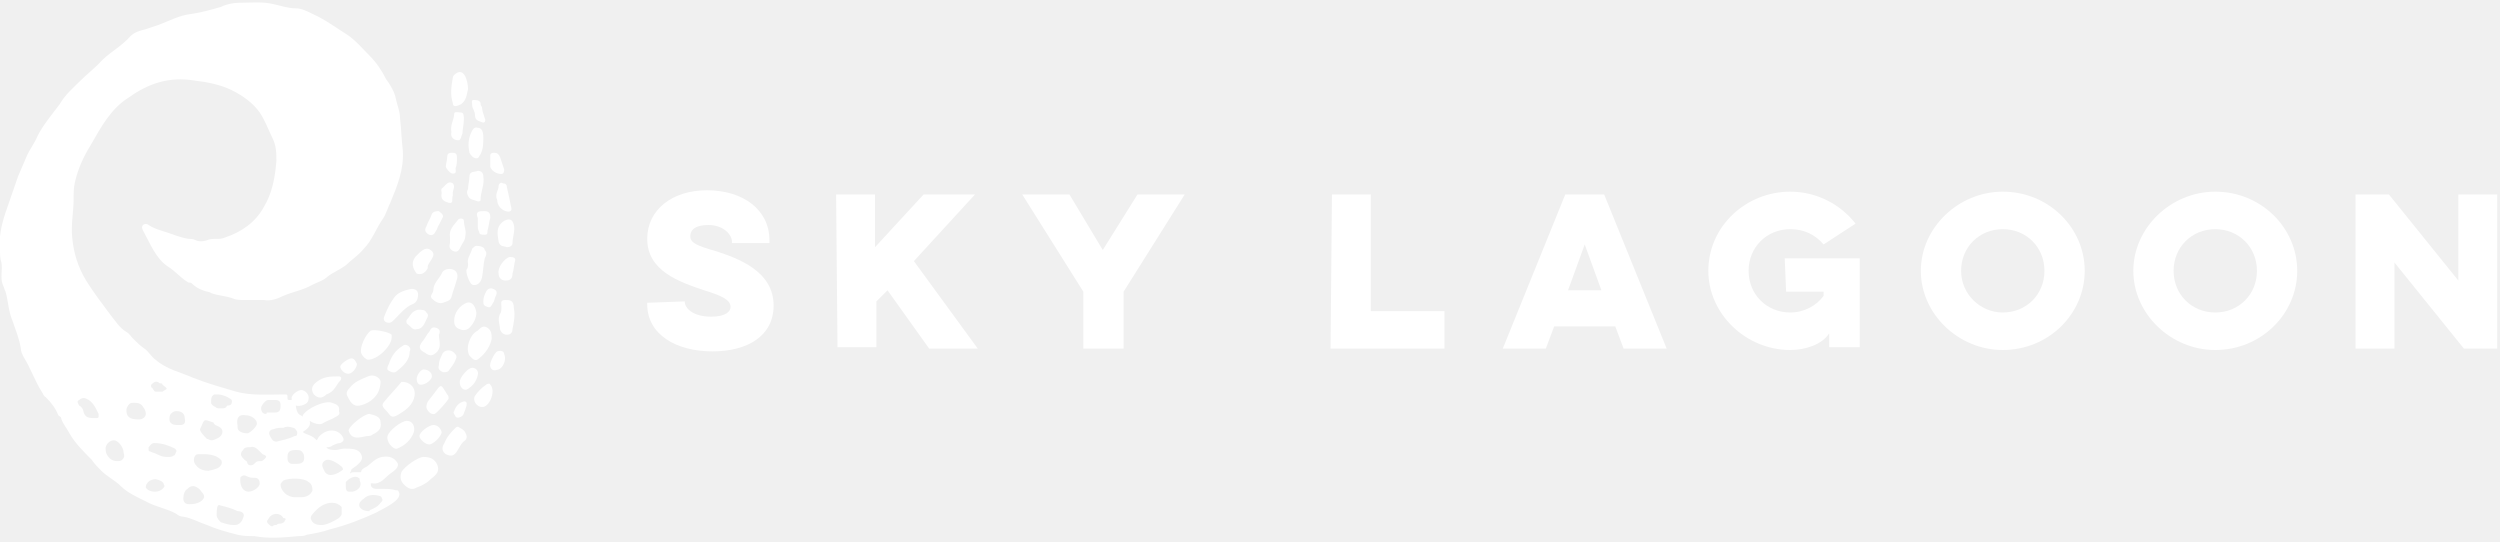
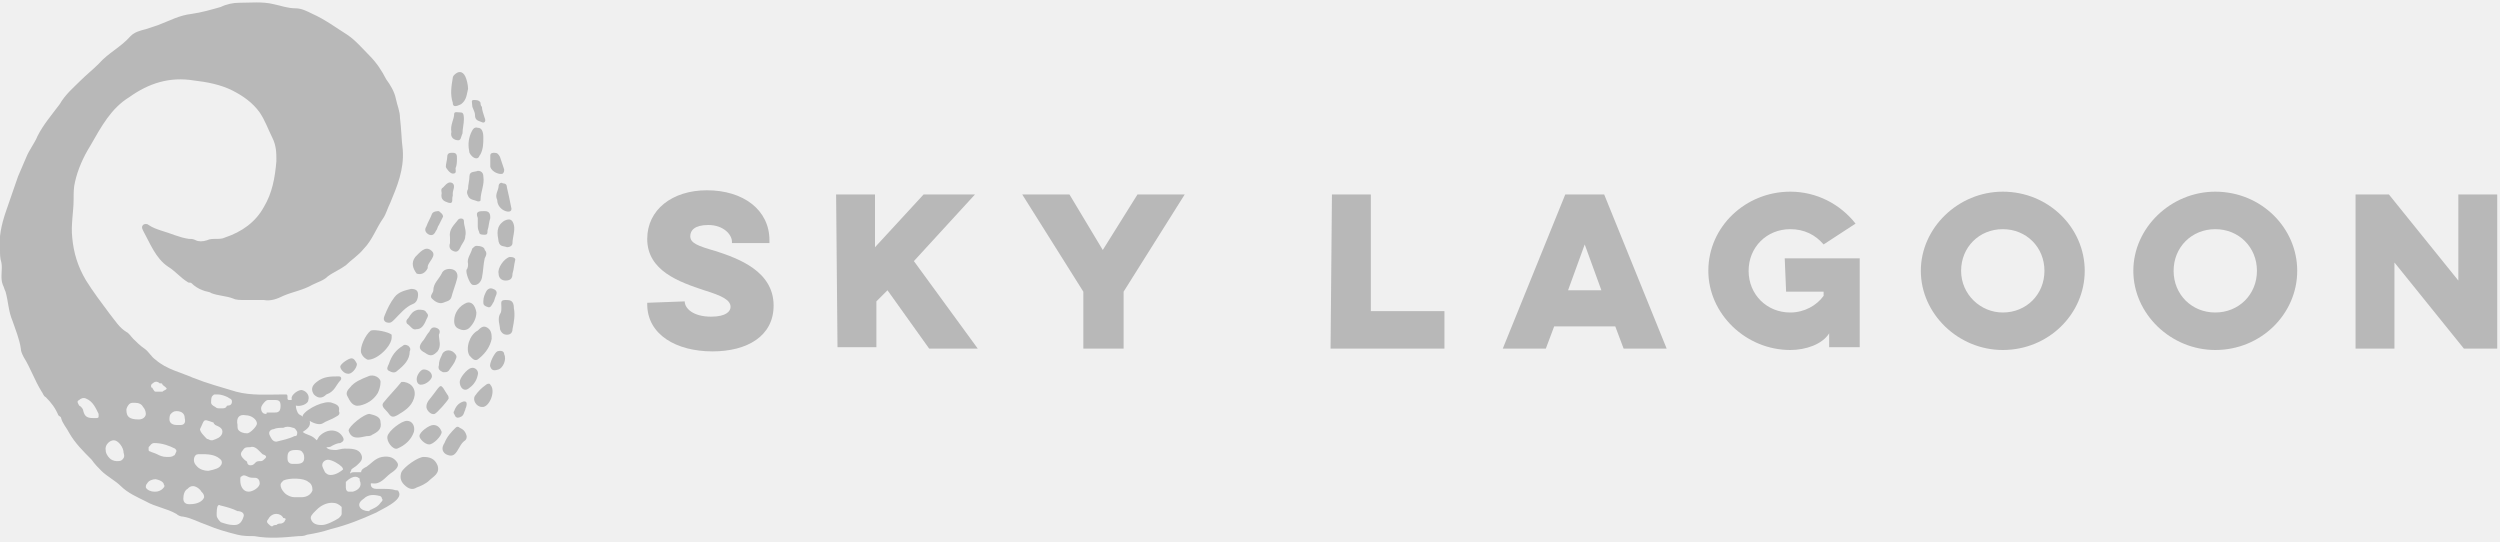
<svg xmlns="http://www.w3.org/2000/svg" version="1.1" id="Layer_1" x="0px" y="0px" width="180px" height="39px" viewBox="0 0 180 39" style="enable-background:new 0 0 180 39;" xml:space="preserve">
  <style type="text/css">
- 	.st0{fill:#ffffff;}
+ 	.st0{fill:#b8b8b8;}
</style>
  <g id="Layer_3">
    <g>
      <g>
        <path class="st0" d="M49.3,21.7L49.3,21.7c0,0.5,0.6,1.1,1.9,1.1c1.1,0,1.4-0.4,1.4-0.7c0-0.5-0.6-0.8-1.9-1.2     c-1.8-0.6-4.1-1.4-4.1-3.7c0-2.1,1.8-3.5,4.3-3.5c2.6,0,4.5,1.4,4.5,3.6v0.2h-2.7v-0.1c0-0.5-0.6-1.2-1.7-1.2     c-1,0-1.3,0.4-1.3,0.8c0,0.5,0.5,0.7,1.9,1.1c1.5,0.5,4.1,1.4,4.1,3.9c0,2.2-1.9,3.3-4.4,3.3c-2.6,0-4.7-1.2-4.7-3.4v-0.1     L49.3,21.7L49.3,21.7z" />
        <path class="st0" d="M60.2,14H63v3.8l3.5-3.8h3.7l-4.4,4.8l4.6,6.3h-3.5l-3-4.2l-0.8,0.8V25h-2.8L60.2,14L60.2,14z" />
        <path class="st0" d="M79.4,18l2.5-4h3.4l-4.4,7v4.1H78V21l-4.4-7H77L79.4,18z" />
        <path class="st0" d="M95.9,14h2.8v8.4h5.3v2.7h-8.2L95.9,14L95.9,14z" />
        <path class="st0" d="M115.5,14l4.5,11.1h-3.1l-0.6-1.6h-4.4l-0.6,1.6h-3.1l4.5-11.1H115.5z M114.1,17.6l-1.2,3.3h2.4L114.1,17.6z     " />
        <path class="st0" d="M128.5,18.6h5.4V25h-2.2v-1c-0.5,0.8-1.7,1.2-2.8,1.2c-3.2,0-5.9-2.6-5.9-5.7c0-3.2,2.7-5.7,5.9-5.7     c1.9,0,3.6,0.9,4.7,2.3l-2.3,1.5c-0.6-0.7-1.4-1.1-2.4-1.1c-1.7,0-3,1.3-3,3s1.3,3,3,3c1,0,1.9-0.5,2.4-1.2V21h-2.7L128.5,18.6     L128.5,18.6z" />
        <path class="st0" d="M144.2,13.8c3.3,0,5.9,2.6,5.9,5.7s-2.6,5.7-5.9,5.7c-3.2,0-5.9-2.6-5.9-5.7S141,13.8,144.2,13.8z      M144.2,22.5c1.7,0,3-1.3,3-3s-1.3-3-3-3s-3,1.3-3,3S142.6,22.5,144.2,22.5z" />
        <path class="st0" d="M159.5,13.8c3.3,0,5.9,2.6,5.9,5.7s-2.6,5.7-5.9,5.7c-3.2,0-5.9-2.6-5.9-5.7S156.3,13.8,159.5,13.8z      M159.5,22.5c1.7,0,3-1.3,3-3s-1.3-3-3-3s-3,1.3-3,3S157.8,22.5,159.5,22.5z" />
        <path class="st0" d="M169.6,25.1V14h2.4l5,6.2V14h2.8v11.1h-2.4l-5-6.2v6.2C172.4,25.1,169.6,25.1,169.6,25.1z" />
      </g>
      <g>
        <path class="st0" d="M26.5,25.9c0.7,0,1.7-1,1.7-1.6c0-0.1,0-0.1,0-0.2c-0.2-0.2-1.2-0.4-1.5-0.3c-0.4,0.3-0.8,1.2-0.7,1.6     C26.1,25.7,26.4,25.9,26.5,25.9z" />
        <path class="st0" d="M36.3,15.9c-0.6,0.4-0.5,0.9-0.4,1.5c0.1,0.4,0.4,0.3,0.6,0.4c0.2,0,0.4-0.1,0.4-0.3c0-0.4,0.2-0.9,0.1-1.3     C36.9,15.8,36.7,15.7,36.3,15.9z" />
        <path class="st0" d="M34.5,25.8c0.5-0.4,0.8-0.9,0.9-1.4c0-0.3,0-0.6-0.3-0.8c-0.3-0.2-0.5,0-0.7,0.2c-0.6,0.3-0.9,1.3-0.6,1.8     C34,25.8,34.2,26.1,34.5,25.8z" />
        <path class="st0" d="M33.7,14.1c0.1,0.3,0.5,0.3,0.7,0.4c0.1,0,0.2,0,0.2-0.1c0-0.6,0.3-1.1,0.2-1.7c0-0.2-0.1-0.4-0.4-0.4     c-0.2,0.1-0.6,0-0.6,0.4c0,0.3-0.1,0.6-0.1,0.9C33.6,13.8,33.6,13.9,33.7,14.1z" />
        <path class="st0" d="M28.6,29.9c0.5-0.3,1-0.6,1.2-1.2s-0.1-1.1-0.7-1.2c0,0-0.1,0-0.2,0c-0.4,0.5-0.9,1-1.3,1.5     c-0.2,0.3,0.2,0.5,0.4,0.8C28.2,30.1,28.4,30,28.6,29.9z" />
        <path class="st0" d="M32.6,12.5c0.3,0,0.2-0.2,0.2-0.4c0.1-0.2,0.1-0.5,0.1-0.7s0-0.4-0.3-0.4c-0.2,0-0.4,0-0.4,0.3     c0,0.2-0.1,0.5-0.1,0.7C32.1,12.1,32.4,12.5,32.6,12.5z" />
        <path class="st0" d="M33.2,7.5c0.4-0.3,0.4-0.7,0.5-1.1c0-0.3-0.1-0.7-0.2-0.9c-0.2-0.4-0.5-0.4-0.8-0.1c0,0-0.1,0.1-0.1,0.2     c-0.1,0.6-0.2,1.2,0,1.8C32.6,7.7,32.8,7.7,33.2,7.5z" />
        <path class="st0" d="M30,23.7c0.3,0,0.5-0.2,0.7-0.7c0.1-0.2,0.2-0.3,0-0.5c-0.1-0.2-0.3-0.2-0.6-0.2c-0.4,0.1-0.5,0.3-0.7,0.6     c-0.1,0.1-0.2,0.2-0.1,0.4C29.6,23.5,29.7,23.8,30,23.7z" />
        <path class="st0" d="M36.2,12.5c0.1-0.1,0.1-0.2,0.1-0.3c-0.1-0.3-0.2-0.6-0.3-0.9c-0.1-0.2-0.2-0.3-0.4-0.3     c-0.1,0-0.3,0-0.3,0.2c0,0.3,0,0.5,0,0.8C35.4,12.4,36,12.6,36.2,12.5z" />
        <path class="st0" d="M33.8,23.6c0.3-0.3,0.5-0.7,0.5-1.1c-0.1-0.6-0.4-0.8-0.7-0.7c-0.5,0.2-0.9,0.7-0.9,1.3     c0,0.3,0.1,0.5,0.4,0.6C33.3,23.8,33.6,23.8,33.8,23.6z" />
        <path class="st0" d="M30.9,16.9c0.3,0.1,0.4-0.1,0.5-0.3c0.1-0.1,0.1-0.3,0.2-0.4c0.1-0.2,0.2-0.4,0.3-0.6c0-0.2-0.2-0.3-0.3-0.4     c-0.1,0-0.4,0-0.5,0.2c-0.1,0.3-0.3,0.6-0.4,0.9C30.5,16.6,30.7,16.8,30.9,16.9z" />
        <path class="st0" d="M30.3,27.7c0.4,0,0.8-0.4,0.8-0.6c0-0.3-0.3-0.5-0.6-0.5c-0.2,0-0.5,0.4-0.5,0.7     C30,27.5,30.1,27.7,30.3,27.7z" />
        <path class="st0" d="M35.8,25.3c-0.2,0.1-0.6,0.9-0.5,1.1c0.1,0.3,0.3,0.3,0.6,0.2c0.3-0.1,0.6-0.7,0.4-1.1     C36.3,25.3,36.1,25.2,35.8,25.3z" />
        <path class="st0" d="M25.9,29.2c0.5-0.1,1-0.4,1.3-0.9c0.1-0.2,0.2-0.5,0.2-0.8s-0.5-0.6-0.9-0.4c-0.5,0.2-1,0.4-1.3,0.8     c-0.2,0.2-0.3,0.4-0.2,0.6C25.2,28.9,25.4,29.3,25.9,29.2z" />
        <path class="st0" d="M24.4,27.1c-0.6,0-1.1,0-1.6,0.4c-0.4,0.3-0.4,0.6-0.2,0.9c0.3,0.3,0.6,0.3,0.9,0c0.6-0.2,0.7-0.7,1-1     C24.6,27.3,24.6,27.1,24.4,27.1z" />
        <path class="st0" d="M33.1,30.8c-0.1-0.1-0.2-0.1-0.3,0c-0.3,0.3-0.6,0.6-0.8,1.1c-0.2,0.3-0.2,0.6,0.1,0.8     c0.4,0.2,0.6,0.1,0.8-0.2s0.3-0.6,0.6-0.8c0.1-0.1,0.1-0.2,0.1-0.3C33.5,31,33.3,30.9,33.1,30.8z" />
        <path class="st0" d="M29.8,31.1c0.1-0.4-0.1-0.8-0.5-0.8S28,31,27.9,31.4s0.4,1,0.7,0.9C29.1,32.1,29.6,31.7,29.8,31.1z" />
        <path class="st0" d="M31.2,30.6c-0.3,0-1,0.5-1,0.8c0,0.2,0.4,0.6,0.7,0.6c0.3,0,0.9-0.6,0.9-0.9C31.7,30.8,31.5,30.6,31.2,30.6z     " />
        <path class="st0" d="M28.4,23c0.4-0.4,0.8-0.9,1.3-1.1c0.3-0.1,0.4-0.4,0.4-0.7c0-0.3-0.2-0.4-0.5-0.4c-0.4,0.1-0.9,0.2-1.2,0.6     c-0.3,0.4-0.5,0.8-0.7,1.3c-0.1,0.2-0.1,0.4,0.1,0.5C28.1,23.3,28.2,23.2,28.4,23z" />
        <path class="st0" d="M29.4,24.9c-0.2-0.1-0.3-0.1-0.4,0c-0.5,0.3-0.8,0.7-1,1.3c-0.1,0.2-0.2,0.4,0,0.5s0.4,0.2,0.6,0     c0.5-0.4,0.9-0.8,0.9-1.4C29.6,25.1,29.5,25,29.4,24.9z" />
        <path class="st0" d="M32.7,18.1c0.3,0.1,0.4-0.2,0.5-0.4c0.1-0.2,0.3-0.4,0.3-0.7c0.1-0.4-0.1-0.7-0.1-1.1c0-0.2-0.3-0.2-0.4-0.1     c-0.3,0.4-0.7,0.7-0.6,1.3c0,0.1,0,0.3,0,0.4C32.3,17.8,32.4,18,32.7,18.1z" />
        <path class="st0" d="M31.8,19.7c-0.2,0.4-0.6,0.7-0.6,1.2c0,0.2-0.3,0.4-0.1,0.6c0.2,0.2,0.5,0.4,0.8,0.3     c0.2-0.1,0.5-0.1,0.6-0.4c0.1-0.4,0.3-0.9,0.4-1.3c0.1-0.3,0-0.6-0.3-0.7C32.3,19.3,31.9,19.4,31.8,19.7z" />
        <path class="st0" d="M31.3,29.8c0.2-0.1,0.9-0.9,1-1.1c0-0.1,0-0.2-0.1-0.3c-0.5-0.8-0.4-0.8-1,0c-0.2,0.3-0.5,0.5-0.5,0.9     C30.7,29.5,31,29.9,31.3,29.8z" />
        <path class="st0" d="M34.3,11.4c0.2,0,0.2-0.2,0.3-0.3c0.2-0.4,0.2-0.8,0.2-1.2s-0.1-0.7-0.4-0.7c-0.3-0.1-0.4,0.2-0.5,0.4     c-0.2,0.5-0.2,0.9-0.1,1.4C33.9,11.2,34.1,11.4,34.3,11.4z" />
        <path class="st0" d="M30.5,32.9c-0.4,0-1.4,0.7-1.6,1.1c-0.1,0.3-0.1,0.6,0.2,0.9c0.3,0.3,0.6,0.4,0.9,0.2     c0.3-0.1,0.7-0.3,0.9-0.5c0.3-0.3,0.8-0.5,0.6-1.1C31.3,33,30.9,32.9,30.5,32.9z" />
        <path class="st0" d="M35,27.7c-0.3,0.2-0.6,0.5-0.8,0.8s0.1,0.8,0.5,0.8h0.1c0.5-0.1,0.9-1.2,0.5-1.6     C35.3,27.6,35.1,27.6,35,27.7z" />
        <path class="st0" d="M36.7,18.5c-0.4,0.1-0.9,0.8-0.8,1.2c0,0.3,0.2,0.5,0.5,0.5c0.4,0,0.5-0.2,0.5-0.5c0.1-0.3,0.1-0.6,0.2-1     C37.1,18.6,37,18.5,36.7,18.5z" />
        <path class="st0" d="M33.9,26.5c-0.3,0.1-0.8,0.7-0.8,1c0,0.4,0.3,0.7,0.6,0.5s0.6-0.5,0.7-1C34.5,26.7,34.2,26.4,33.9,26.5z" />
        <path class="st0" d="M30.4,24.6c-0.3,0.4-0.2,0.6,0.2,0.8c0.4,0.3,0.6,0.2,0.9-0.1c0.3-0.4,0.1-0.8,0.1-1.2     c0.1-0.2,0.1-0.4-0.2-0.5c-0.3-0.1-0.4,0.1-0.5,0.3C30.7,24.1,30.6,24.4,30.4,24.6z" />
        <path class="st0" d="M34.4,15.7c0,0.1,0,0.3,0,0.5s0,0.3,0.1,0.5c0,0.2,0.2,0.2,0.4,0.2s0.2-0.1,0.2-0.3c0.1-0.3,0.1-0.6,0.2-0.9     c0-0.2,0-0.5-0.4-0.5C34.5,15.2,34.2,15.2,34.4,15.7z" />
        <path class="st0" d="M26.6,29.8c-0.4,0-1.5,0.9-1.5,1.2c0.2,0.7,0.8,0.5,1.3,0.4c0.1,0,0.3,0,0.4-0.1c0.4-0.2,0.7-0.4,0.6-0.9     C27.4,30,27,29.9,26.6,29.8z" />
        <path class="st0" d="M34.2,8.3c0,0.4,0.3,0.4,0.5,0.5s0.3-0.1,0.2-0.3c-0.1-0.3-0.2-0.6-0.2-0.8c-0.1-0.1-0.1-0.2-0.1-0.3     c-0.1-0.2-0.3-0.2-0.5-0.2S34,7.4,34,7.6C34,7.8,34.2,8,34.2,8.3z" />
        <path class="st0" d="M32.3,14.6c0.4,0.1,0.2-0.3,0.3-0.5c0,0,0-0.1,0-0.2c0-0.2,0.2-0.5,0-0.7c-0.3-0.2-0.5,0.1-0.7,0.3     c-0.2,0.1-0.1,0.3-0.1,0.4C31.7,14.4,32,14.5,32.3,14.6z" />
        <path class="st0" d="M35.7,21.3c0.1-0.2,0.1-0.4-0.2-0.5c-0.2-0.1-0.4,0-0.5,0.2s-0.2,0.4-0.2,0.7c0,0.2,0,0.3,0.3,0.4     c0.2,0.1,0.3-0.1,0.4-0.3C35.6,21.7,35.6,21.5,35.7,21.3z" />
        <path class="st0" d="M28.5,35.3c-0.3-0.1-0.6-0.1-0.9-0.1c-0.2,0-0.4,0-0.5,0c-0.2,0-0.4-0.1-0.4-0.3v-0.1h0.1     c0.6,0.1,0.9-0.4,1.3-0.7c0.3-0.2,0.7-0.5,0.5-0.8s-0.5-0.5-1.1-0.4c-0.5,0.1-0.8,0.5-1.1,0.7C26.2,33.7,26,33.8,26,34     c-0.2,0-0.3,0-0.5,0c-0.1,0-0.2,0-0.3,0.1c0-0.1,0.1-0.2,0.1-0.3c0.1-0.1,0.3-0.2,0.4-0.3c0.2-0.2,0.5-0.4,0.3-0.8     c-0.2-0.4-0.7-0.4-1.2-0.4c-0.2,0-0.5,0.1-0.6,0.1c-0.2,0-0.6,0-0.7-0.2c0.1,0,0.3,0,0.4-0.1c0.2-0.1,0.4-0.2,0.6-0.2     c0.2-0.1,0.3-0.2,0.2-0.4c-0.3-0.6-1.1-0.7-1.7-0.1c-0.1,0.1-0.1,0.2-0.2,0.3l-0.1-0.1c-0.3-0.3-0.7-0.3-0.9-0.5     c0.3-0.2,0.6-0.4,0.5-0.8l0,0c0.3,0.2,0.7,0.3,0.9,0.2c0.3-0.2,0.7-0.3,1-0.5c0.2-0.1,0.3-0.2,0.2-0.4c0.1-0.4-0.2-0.5-0.5-0.6     c-0.5-0.2-1.8,0.4-2.1,0.9c0,0,0,0,0,0.1c-0.1-0.1-0.2-0.1-0.3-0.2c-0.1-0.1-0.2-0.4-0.2-0.6c0.3,0.1,0.9-0.1,0.9-0.4     c0.1-0.3-0.1-0.6-0.4-0.7c-0.2-0.1-0.7,0.2-0.8,0.5c0,0.1,0,0.1,0,0.2l0,0c-0.1,0-0.1,0-0.2,0s-0.1-0.1-0.1-0.1s0,0,0-0.1     s0-0.2-0.1-0.2s-0.1,0-0.2,0c-1.1,0-2.3,0.1-3.4-0.2c-1-0.3-2.1-0.6-3.1-1c-0.9-0.4-1.9-0.6-2.7-1.3c-0.3-0.2-0.5-0.6-0.8-0.8     c-0.3-0.2-0.6-0.5-0.8-0.7S9.3,24,9.1,23.9c-0.5-0.3-0.8-0.8-1.2-1.3c-0.6-0.8-1.2-1.6-1.7-2.4c-0.6-1-0.9-2-1-3.1     c-0.1-0.9,0.1-1.9,0.1-2.7c0-0.5,0-0.9,0.1-1.3c0.2-0.9,0.6-1.8,1.1-2.6C7.3,9.1,8,7.8,9.3,7c1.4-1,2.9-1.5,4.7-1.2     c0.9,0.1,1.9,0.3,2.7,0.7c0.8,0.4,1.5,0.9,2,1.6c0.4,0.6,0.6,1.2,0.9,1.8s0.3,1.1,0.3,1.7c-0.1,1.2-0.3,2.3-0.9,3.3     c-0.6,1.1-1.6,1.8-2.8,2.2c-0.4,0.2-0.9,0-1.3,0.2c-0.3,0.1-0.6,0.1-0.8,0s-0.3-0.1-0.5-0.1c-0.7-0.1-1.3-0.4-2-0.6     c-0.3-0.1-0.6-0.2-0.9-0.4c-0.1-0.1-0.3-0.1-0.4,0c-0.1,0.1-0.1,0.2,0,0.4c0.5,0.9,0.9,2,1.8,2.6c0.5,0.3,0.9,0.8,1.4,1.1     c0.1,0.1,0.2,0,0.3,0.1c0.2,0.2,0.5,0.4,0.8,0.5c0.2,0.1,0.5,0.1,0.6,0.2c0.5,0.2,1.1,0.2,1.6,0.4c0.2,0.1,0.5,0.1,0.8,0.1     c0.5,0,1,0,1.4,0c0.5,0.1,1-0.1,1.4-0.3c0.7-0.3,1.4-0.4,2.1-0.8c0.4-0.2,0.8-0.3,1.1-0.6c0.4-0.3,0.9-0.5,1.3-0.8     c0.4-0.4,0.9-0.7,1.3-1.2c0.6-0.6,0.9-1.5,1.4-2.2c0.2-0.3,0.3-0.7,0.5-1.1c0.5-1.2,1-2.4,0.9-3.8c-0.1-0.8-0.1-1.5-0.2-2.3     c0-0.5-0.2-0.9-0.3-1.4c-0.1-0.5-0.4-1-0.7-1.4c-0.3-0.6-0.7-1.2-1.2-1.7s-1-1.1-1.6-1.5C24.2,2,23.4,1.4,22.5,1     c-0.4-0.2-0.8-0.4-1.2-0.4c-0.6,0-1.1-0.2-1.6-0.3c-0.8-0.2-1.7-0.1-2.5-0.1c-0.4,0-0.9,0.1-1.3,0.3c-0.7,0.2-1.4,0.4-2.1,0.5     c-0.9,0.1-1.6,0.5-2.4,0.8c-0.3,0.1-0.6,0.2-0.9,0.3c-0.4,0.1-0.8,0.2-1.1,0.5c-0.7,0.8-1.6,1.2-2.3,2C6.7,5,6.2,5.4,5.8,5.8     c-0.5,0.5-1.1,1-1.5,1.7C3.7,8.3,3.1,9,2.7,9.8c-0.2,0.5-0.6,1-0.8,1.5c-0.2,0.5-0.4,0.9-0.6,1.4c-0.3,0.9-0.6,1.7-0.9,2.6     C0.1,16.2-0.1,17.1,0,18c0,0.3,0,0.6,0.1,0.9C0.2,19.4,0,20,0.2,20.5c0.1,0.2,0.1,0.3,0.2,0.5c0.2,0.7,0.2,1.4,0.5,2.1     c0.2,0.6,0.5,1.3,0.6,2c0,0.2,0.1,0.4,0.2,0.6c0.5,0.8,0.8,1.7,1.3,2.5c0.1,0.1,0.1,0.3,0.3,0.4C3.7,29,4,29.4,4.2,29.9     C4.3,30,4.4,30,4.4,30.1c0.1,0.4,0.4,0.7,0.6,1.1c0.4,0.7,1,1.3,1.6,1.9c0.2,0.3,0.5,0.6,0.7,0.8c0.4,0.4,1,0.7,1.4,1.1     c0.5,0.5,1.2,0.8,1.8,1.1c0.7,0.4,1.5,0.5,2.2,0.9c0.1,0.1,0.3,0.2,0.5,0.2c0.6,0.1,1.1,0.4,1.7,0.6c0.7,0.3,1.4,0.5,2.2,0.7     c0.4,0.1,0.8,0.1,1.2,0.1c1.1,0.2,2.1,0.1,3.2,0c0.2,0,0.4,0,0.6-0.1c0.6-0.1,1.1-0.2,1.7-0.4c1.2-0.3,2.2-0.7,3.3-1.2     c0.3-0.2,2-0.9,1.6-1.5C28.7,35.3,28.6,35.3,28.5,35.3z M7.1,30c0,0.1-0.1,0.1-0.2,0.1H6.8l0,0l0,0H6.7c-0.4,0-0.6-0.1-0.7-0.5     c0-0.1-0.1-0.3-0.3-0.4c-0.1-0.2-0.2-0.3,0-0.4c0.1-0.1,0.3-0.2,0.5-0.1c0.5,0.2,0.7,0.7,0.9,1.1C7.1,29.9,7.1,30,7.1,30z      M8.8,33.1c-0.1,0.1-0.2,0.1-0.4,0.1l0,0c-0.2,0-0.4-0.1-0.5-0.2c-0.2-0.2-0.3-0.4-0.3-0.7s0.3-0.6,0.6-0.6l0,0     c0.3,0,0.7,0.5,0.7,0.9C9,32.9,8.9,33,8.8,33.1z M21.8,32.6c0.1,0.1,0.1,0.3,0.1,0.4c0,0.4-0.4,0.4-0.6,0.4c-0.1,0-0.1,0-0.1,0     h-0.1c-0.1,0-0.2,0-0.3-0.1c-0.1-0.1-0.1-0.2-0.1-0.4c0-0.4,0.2-0.5,0.6-0.5l0,0C21.5,32.4,21.7,32.4,21.8,32.6z M21.1,30.8     c0.1,0,0.2,0.1,0.3,0.3c0,0.2,0,0.3-0.2,0.3c-0.4,0.2-0.9,0.3-1.3,0.4l0,0c-0.3,0-0.4-0.3-0.5-0.5c-0.1-0.3,0.2-0.4,0.3-0.4     c0.2-0.1,0.5-0.1,0.7-0.1C20.6,30.7,20.8,30.7,21.1,30.8z M17.7,29.9c0.4,0,0.8,0.3,0.8,0.6c0,0.2-0.5,0.7-0.7,0.7l0,0     c-0.3,0-0.5-0.1-0.6-0.2s-0.1-0.2-0.1-0.4C17,30.1,17.2,29.8,17.7,29.9z M15.3,28.5c0.1-0.1,0.1-0.1,0.2-0.1c0.1,0,0.2,0,0.2,0     c0.2,0,0.5,0.1,0.7,0.2l0,0c0.1,0.1,0.3,0.1,0.3,0.3c0,0.2-0.1,0.3-0.3,0.3c0,0-0.1,0-0.1,0.1c-0.1,0.1-0.2,0.1-0.3,0.1l0,0l0,0     c-0.1,0-0.1,0-0.2,0c-0.1,0-0.2,0-0.3-0.1c-0.2-0.1-0.3-0.2-0.3-0.3C15.2,28.8,15.2,28.6,15.3,28.5z M14.7,30.3     c0.1-0.1,0.3,0,0.6,0.1c0,0,0.1,0,0.1,0.1l0.1,0.1c0.2,0.1,0.6,0.2,0.5,0.6c-0.1,0.3-0.4,0.4-0.7,0.5c0,0,0,0-0.1,0     s-0.2-0.1-0.3-0.1c-0.2-0.2-0.5-0.5-0.5-0.7C14.6,30.5,14.6,30.4,14.7,30.3z M11,27.6c0.2-0.2,0.4-0.1,0.5,0c0,0,0,0,0.1,0     c0,0,0.1,0,0.1,0.1c0.1,0.1,0.3,0.2,0.3,0.3l0,0l0,0c-0.1,0.1-0.2,0.1-0.3,0.2c0,0,0,0-0.1,0s-0.1,0-0.2,0c-0.1,0-0.1,0-0.2,0     c-0.1,0-0.1-0.1-0.2-0.2c0,0,0-0.1-0.1-0.1C10.9,27.9,10.8,27.7,11,27.6z M10,30.2L10,30.2c-0.7,0-0.9-0.2-0.9-0.7     c0-0.1,0.1-0.3,0.2-0.4S9.5,29,9.7,29c0.3,0,0.5,0.1,0.6,0.3c0.1,0.1,0.2,0.3,0.2,0.5S10.3,30.2,10,30.2z M11.7,35.2     c-0.1,0.1-0.3,0.2-0.5,0.2c0,0,0,0-0.1,0c-0.2,0-0.5-0.1-0.6-0.3c0-0.1,0-0.2,0.1-0.3c0.1-0.2,0.4-0.3,0.6-0.3l0,0l0,0     c0.5,0.1,0.6,0.3,0.6,0.4C11.9,35,11.8,35.1,11.7,35.2z M12.5,32.8c-0.1,0.1-0.3,0.1-0.4,0.1H12l0,0l0,0c-0.3,0-0.5-0.1-0.7-0.2     c-0.2-0.1-0.3-0.1-0.5-0.2c0,0-0.1,0-0.1-0.1s0-0.1,0-0.2c0.1-0.1,0.2-0.3,0.4-0.3l0,0c0.6,0,1.1,0.2,1.5,0.4     c0.1,0.1,0.1,0.1,0.1,0.2C12.6,32.7,12.6,32.8,12.5,32.8z M13,30.6h-0.1l0,0l0,0c-0.1,0-0.1,0-0.2,0c-0.2,0-0.5-0.1-0.5-0.4     c0-0.1,0-0.3,0.1-0.4s0.2-0.2,0.4-0.2l0,0c0.4,0,0.6,0.2,0.6,0.5C13.4,30.5,13.2,30.6,13,30.6z M13.7,36.3h-0.1     c-0.2,0-0.4-0.1-0.4-0.4c0-0.3,0.1-0.6,0.3-0.7c0.1-0.1,0.2-0.2,0.4-0.2l0,0c0.2,0,0.5,0.2,0.6,0.4c0.1,0.1,0.2,0.2,0.2,0.4     C14.6,36.1,14.2,36.3,13.7,36.3z M15,33.9c-0.3,0-0.6-0.1-0.8-0.3s-0.3-0.4-0.2-0.7c0.1-0.2,0.2-0.2,0.4-0.2c0.1,0,0.1,0,0.2,0     l0,0l0,0c0.6,0,1,0.1,1.3,0.4c0.1,0.1,0.1,0.3,0,0.4C15.8,33.7,15.5,33.8,15,33.9C15,33.9,15,33.9,15,33.9z M17.5,37.3     c-0.1,0.3-0.3,0.5-0.6,0.5h-0.1l0,0c-0.3,0-0.6-0.1-0.9-0.2c-0.1-0.1-0.3-0.3-0.3-0.5s0-0.6,0.1-0.7c0.1-0.1,0.1,0,0.2,0l0,0     c0.4,0.1,0.8,0.2,1.2,0.4C17.3,36.8,17.7,36.9,17.5,37.3z M18.7,34.8c0,0.3-0.5,0.6-0.8,0.6l0,0c-0.4,0-0.6-0.4-0.6-0.8     c0-0.2,0-0.3,0.1-0.3c0.1-0.1,0.2-0.1,0.4,0c0.2,0.1,0.3,0.1,0.5,0.1c0.1,0,0.2,0,0.3,0.1C18.6,34.5,18.7,34.6,18.7,34.8z      M19.1,33c-0.1,0.1-0.2,0.2-0.3,0.2c-0.2,0-0.3,0-0.4,0.1c0,0,0,0-0.1,0.1s-0.2,0.1-0.3,0.1l0,0c-0.1,0-0.2-0.1-0.2-0.2     c0-0.1-0.1-0.1-0.2-0.2c-0.2-0.2-0.4-0.4-0.1-0.7c0.1-0.2,0.3-0.2,0.4-0.2s0.1,0,0.1,0c0.3-0.1,0.5,0.1,0.7,0.3     c0.1,0.1,0.1,0.1,0.2,0.2C19.2,32.8,19.2,32.9,19.1,33z M19.1,29.8c-0.1,0-0.3-0.1-0.3-0.4c0-0.2,0.2-0.4,0.3-0.5     c0.1-0.1,0.2-0.1,0.2-0.1c0.1,0,0.2,0,0.3,0c0.1,0,0.1,0,0.2,0c0.3,0,0.4,0.1,0.4,0.4c0,0.1,0,0.3-0.1,0.4s-0.2,0.1-0.3,0.1     c-0.1,0-0.2,0-0.3,0c-0.1,0-0.2,0-0.3,0C19.2,29.8,19.2,29.8,19.1,29.8z M20.5,37.5c0,0.1-0.2,0.2-0.3,0.2c-0.1,0-0.2,0-0.3,0.1     c-0.1,0-0.2,0-0.3,0.1l0,0l0,0c-0.1,0-0.2-0.1-0.3-0.2c-0.1-0.1-0.1-0.2,0-0.3c0.1-0.2,0.3-0.4,0.6-0.4c0.2,0,0.4,0.1,0.5,0.3     C20.6,37.3,20.6,37.4,20.5,37.5z M21.7,35.8C21.7,35.8,21.6,35.8,21.7,35.8L21.7,35.8c-0.1,0-0.2,0-0.3,0h-0.1h-0.1     c-0.2,0-0.5-0.1-0.7-0.3s-0.3-0.4-0.3-0.6c0-0.1,0.1-0.2,0.2-0.3c0.4-0.2,1.5-0.2,1.8,0.1c0.2,0.1,0.3,0.3,0.3,0.6     C22.4,35.6,22.1,35.8,21.7,35.8z M24.6,37c0,0.1-0.1,0.2-0.2,0.3c-0.3,0.2-0.9,0.5-1.2,0.5l0,0h-0.1c-0.3,0-0.6-0.1-0.7-0.4     c-0.1-0.2,0.1-0.4,0.3-0.6l0.1-0.1c0.3-0.3,0.7-0.5,1.1-0.5c0.3,0,0.5,0.1,0.7,0.3C24.6,36.7,24.6,36.9,24.6,37z M23.8,34.2     L23.8,34.2c-0.2,0-0.3-0.1-0.4-0.2c-0.1-0.2-0.2-0.4-0.2-0.5c0-0.3,0.3-0.4,0.4-0.4l0,0l0,0c0.3,0,0.8,0.3,1,0.5     c0.1,0.1,0.1,0.2,0.1,0.2C24.6,33.9,24.2,34.2,23.8,34.2z M25.4,35.4c-0.1,0-0.1,0-0.2,0h-0.1c-0.1,0-0.2-0.1-0.2-0.3     c0-0.1,0-0.3,0-0.4c0.1-0.1,0.2-0.2,0.4-0.3c0.2-0.1,0.4-0.1,0.5,0c0.1,0,0.1,0.1,0.1,0.2C26.1,35,25.8,35.3,25.4,35.4z      M27.4,36.2c-0.2,0.3-0.5,0.4-0.7,0.5c0,0-0.1,0-0.1,0.1l0,0h-0.1c-0.2,0-0.5-0.1-0.6-0.3s0-0.4,0.3-0.6c0.3-0.3,0.7-0.3,1.1-0.2     c0.1,0,0.2,0.1,0.2,0.2C27.6,36,27.5,36.1,27.4,36.2z" />
        <path class="st0" d="M34.3,17.7c-0.1,0-0.2,0.1-0.3,0.2c-0.1,0.4-0.4,0.7-0.3,1.1c0,0.1,0,0.3-0.1,0.4c-0.1,0.2,0.2,1,0.4,1.1     c0.3,0.1,0.6-0.1,0.7-0.5c0.1-0.5,0.1-1,0.2-1.4c0.1-0.2,0.2-0.4,0-0.6C34.9,17.8,34.6,17.7,34.3,17.7z" />
        <path class="st0" d="M36.4,21.6c-0.4,0-0.3,0.2-0.3,0.5c0,0.2,0,0.4-0.1,0.5c-0.2,0.4,0,0.8,0,1.1c0.1,0.3,0.3,0.4,0.5,0.4     c0.3,0,0.4-0.2,0.4-0.4c0.1-0.5,0.2-1,0.1-1.5C37,21.6,36.7,21.6,36.4,21.6z" />
        <path class="st0" d="M32.3,26.7c0.2-0.3,0.4-0.5,0.5-0.8c0.1-0.2,0.1-0.3-0.1-0.5c-0.3-0.3-0.8-0.2-0.9,0.2     c-0.1,0.2-0.2,0.4-0.2,0.7c-0.1,0.3,0.1,0.4,0.3,0.5C32.1,26.8,32.2,26.8,32.3,26.7z" />
        <path class="st0" d="M33,10.1c0.2,0,0.2-0.3,0.3-0.5c0-0.3,0.1-0.7,0.1-1c0-0.2,0-0.5-0.2-0.5S32.7,8,32.7,8.2     c0,0.4-0.3,0.8-0.2,1.3C32.4,9.9,32.7,10.1,33,10.1z" />
        <path class="st0" d="M25.7,26.2c-0.1-0.2-0.2-0.4-0.4-0.4c-0.2,0-0.8,0.4-0.8,0.6s0.3,0.5,0.5,0.5C25.3,27,25.7,26.5,25.7,26.2z" />
        <path class="st0" d="M35.9,13.4c0,0.3-0.3,0.6-0.1,1c0,0.4,0.3,0.7,0.6,0.8s0.5,0,0.4-0.3c-0.1-0.5-0.2-1-0.3-1.4     c0-0.2-0.1-0.3-0.3-0.3C36.1,13.1,35.9,13.2,35.9,13.4z" />
        <path class="st0" d="M30.8,19.3c-0.1-0.4,0.8-0.9,0.2-1.3c-0.4-0.3-0.8,0.2-1.1,0.5c-0.3,0.4-0.2,0.8,0.1,1.2     C30.3,19.8,30.6,19.7,30.8,19.3z" />
        <path class="st0" d="M33.4,28.9L33.4,28.9c-0.4,0.1-0.6,0.4-0.7,0.7c-0.1,0.1,0,0.2,0.1,0.4c0.1,0.1,0.2,0.1,0.4,0     s0.2-0.3,0.3-0.5c0-0.1,0.1-0.2,0.1-0.4C33.6,29,33.6,28.9,33.4,28.9C33.5,28.9,33.5,28.9,33.4,28.9z" />
      </g>
    </g>
  </g>
</svg>
